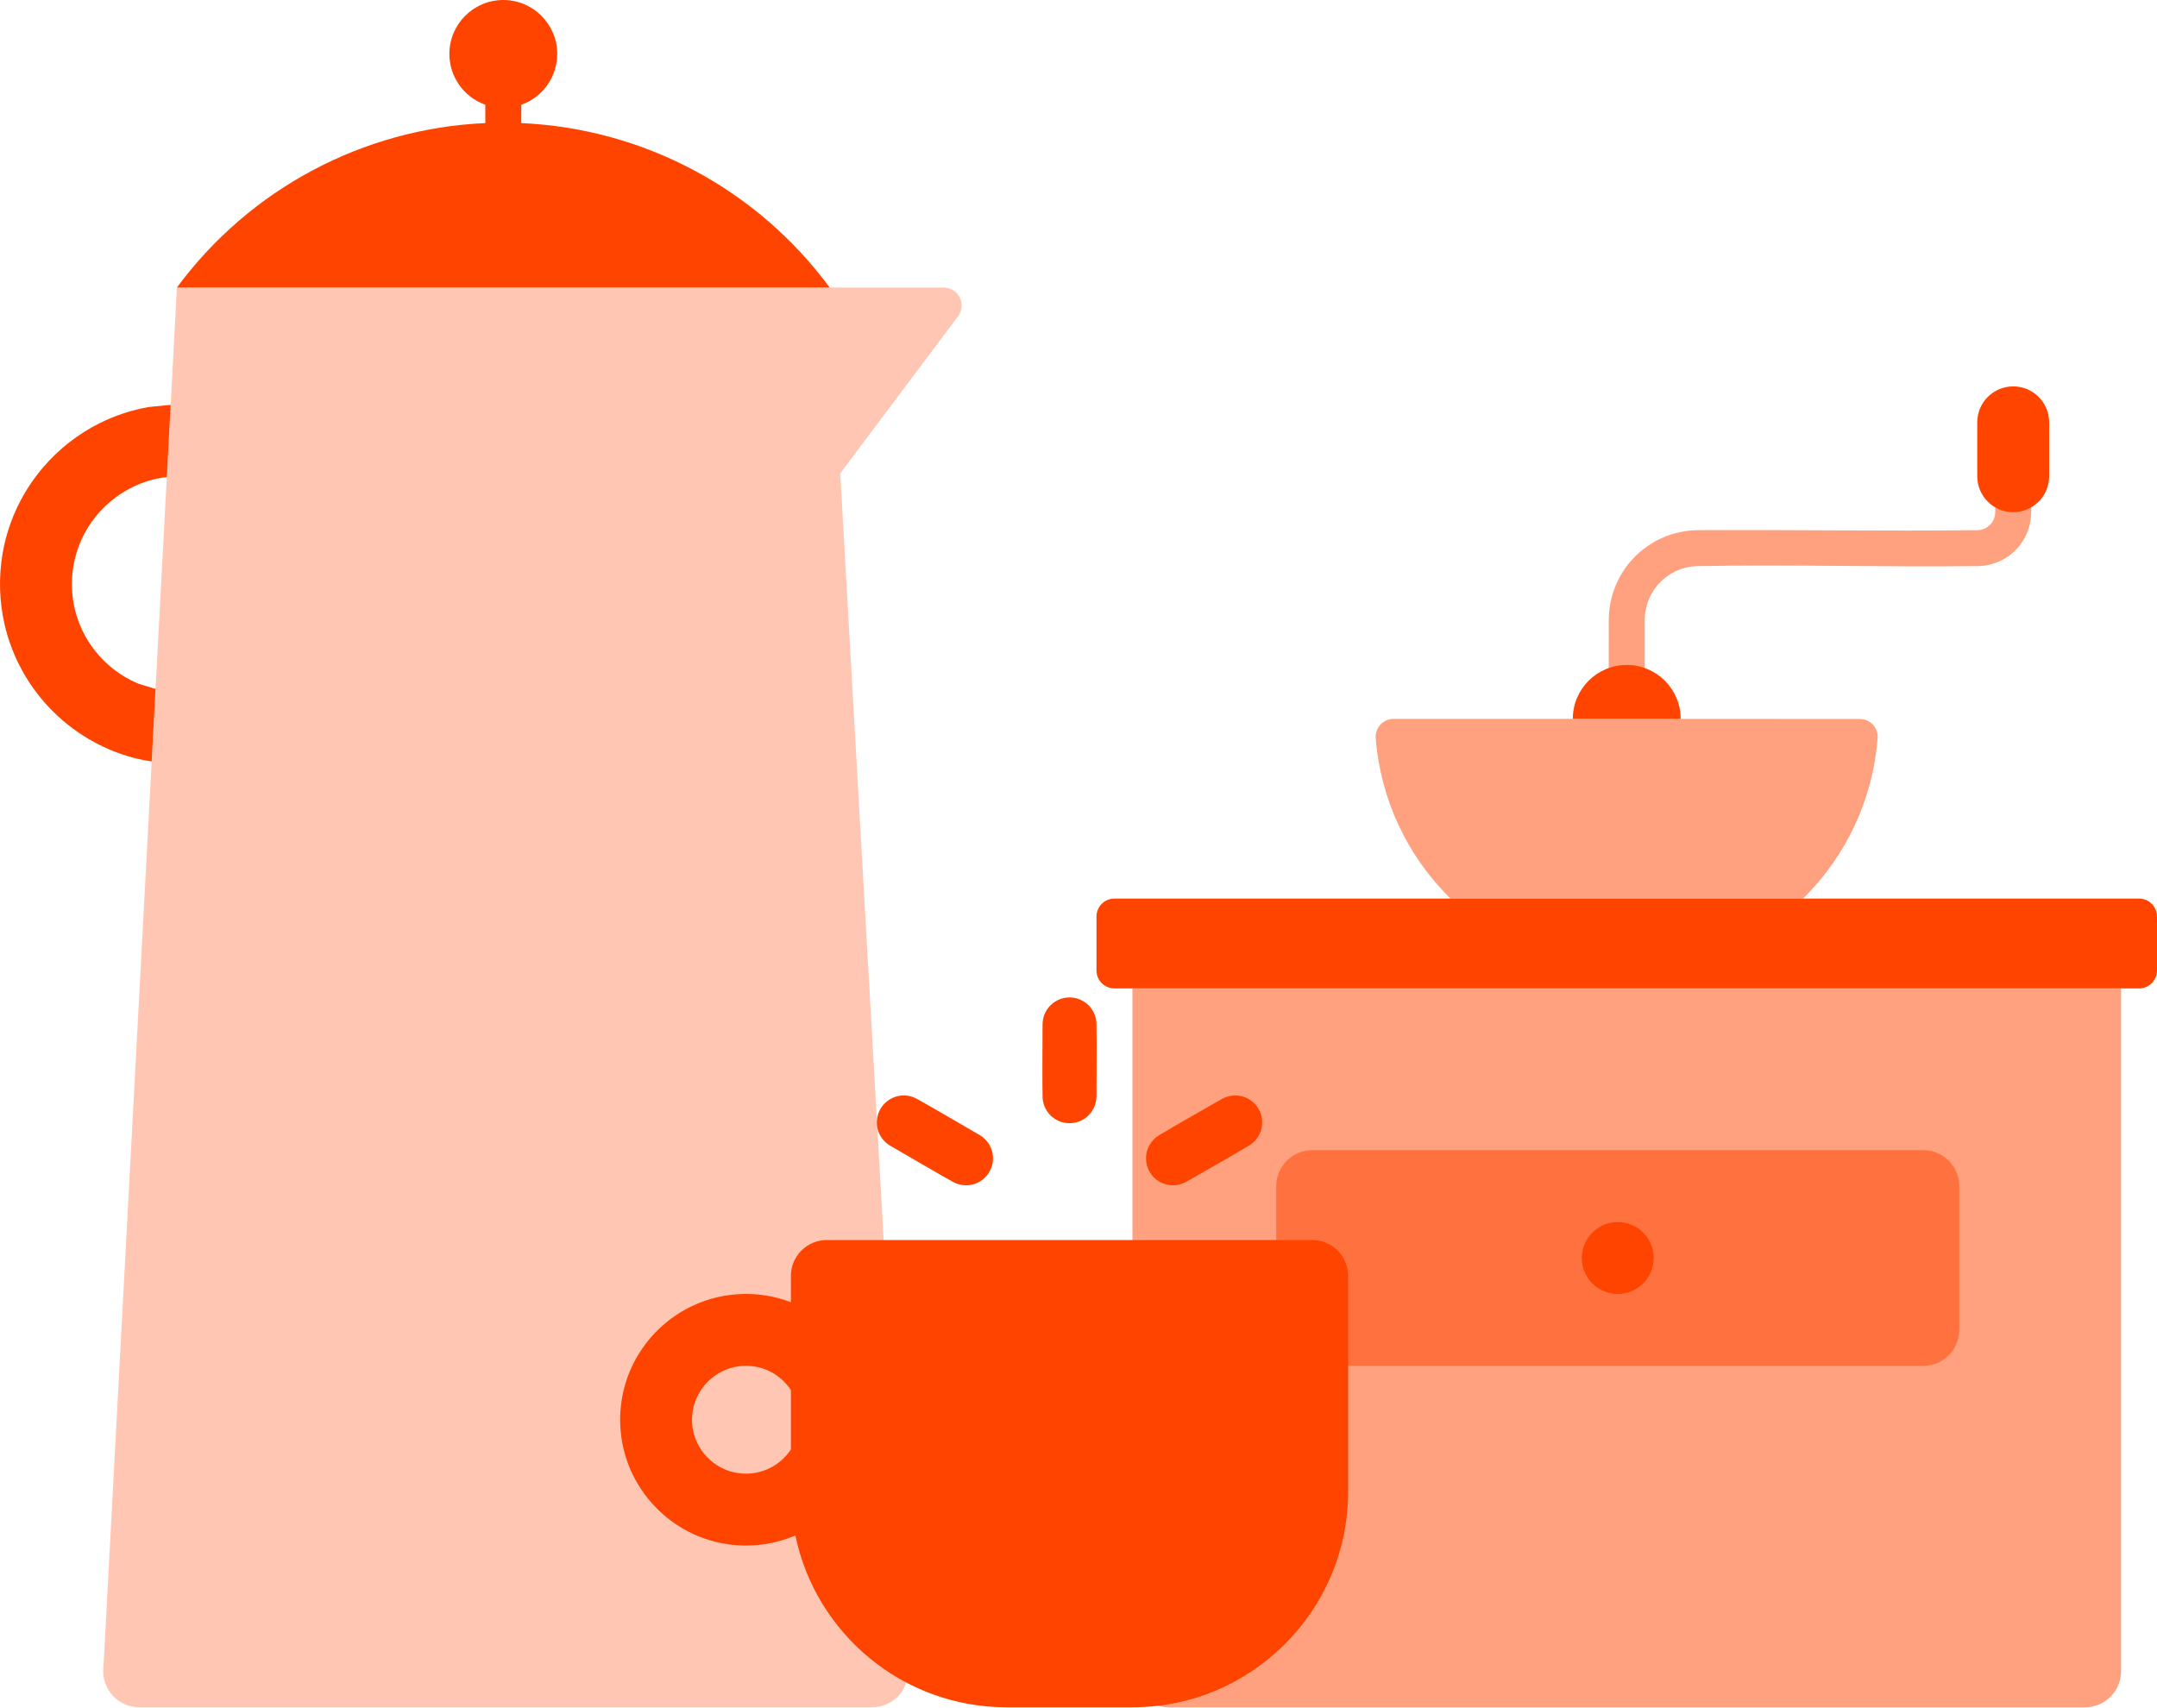
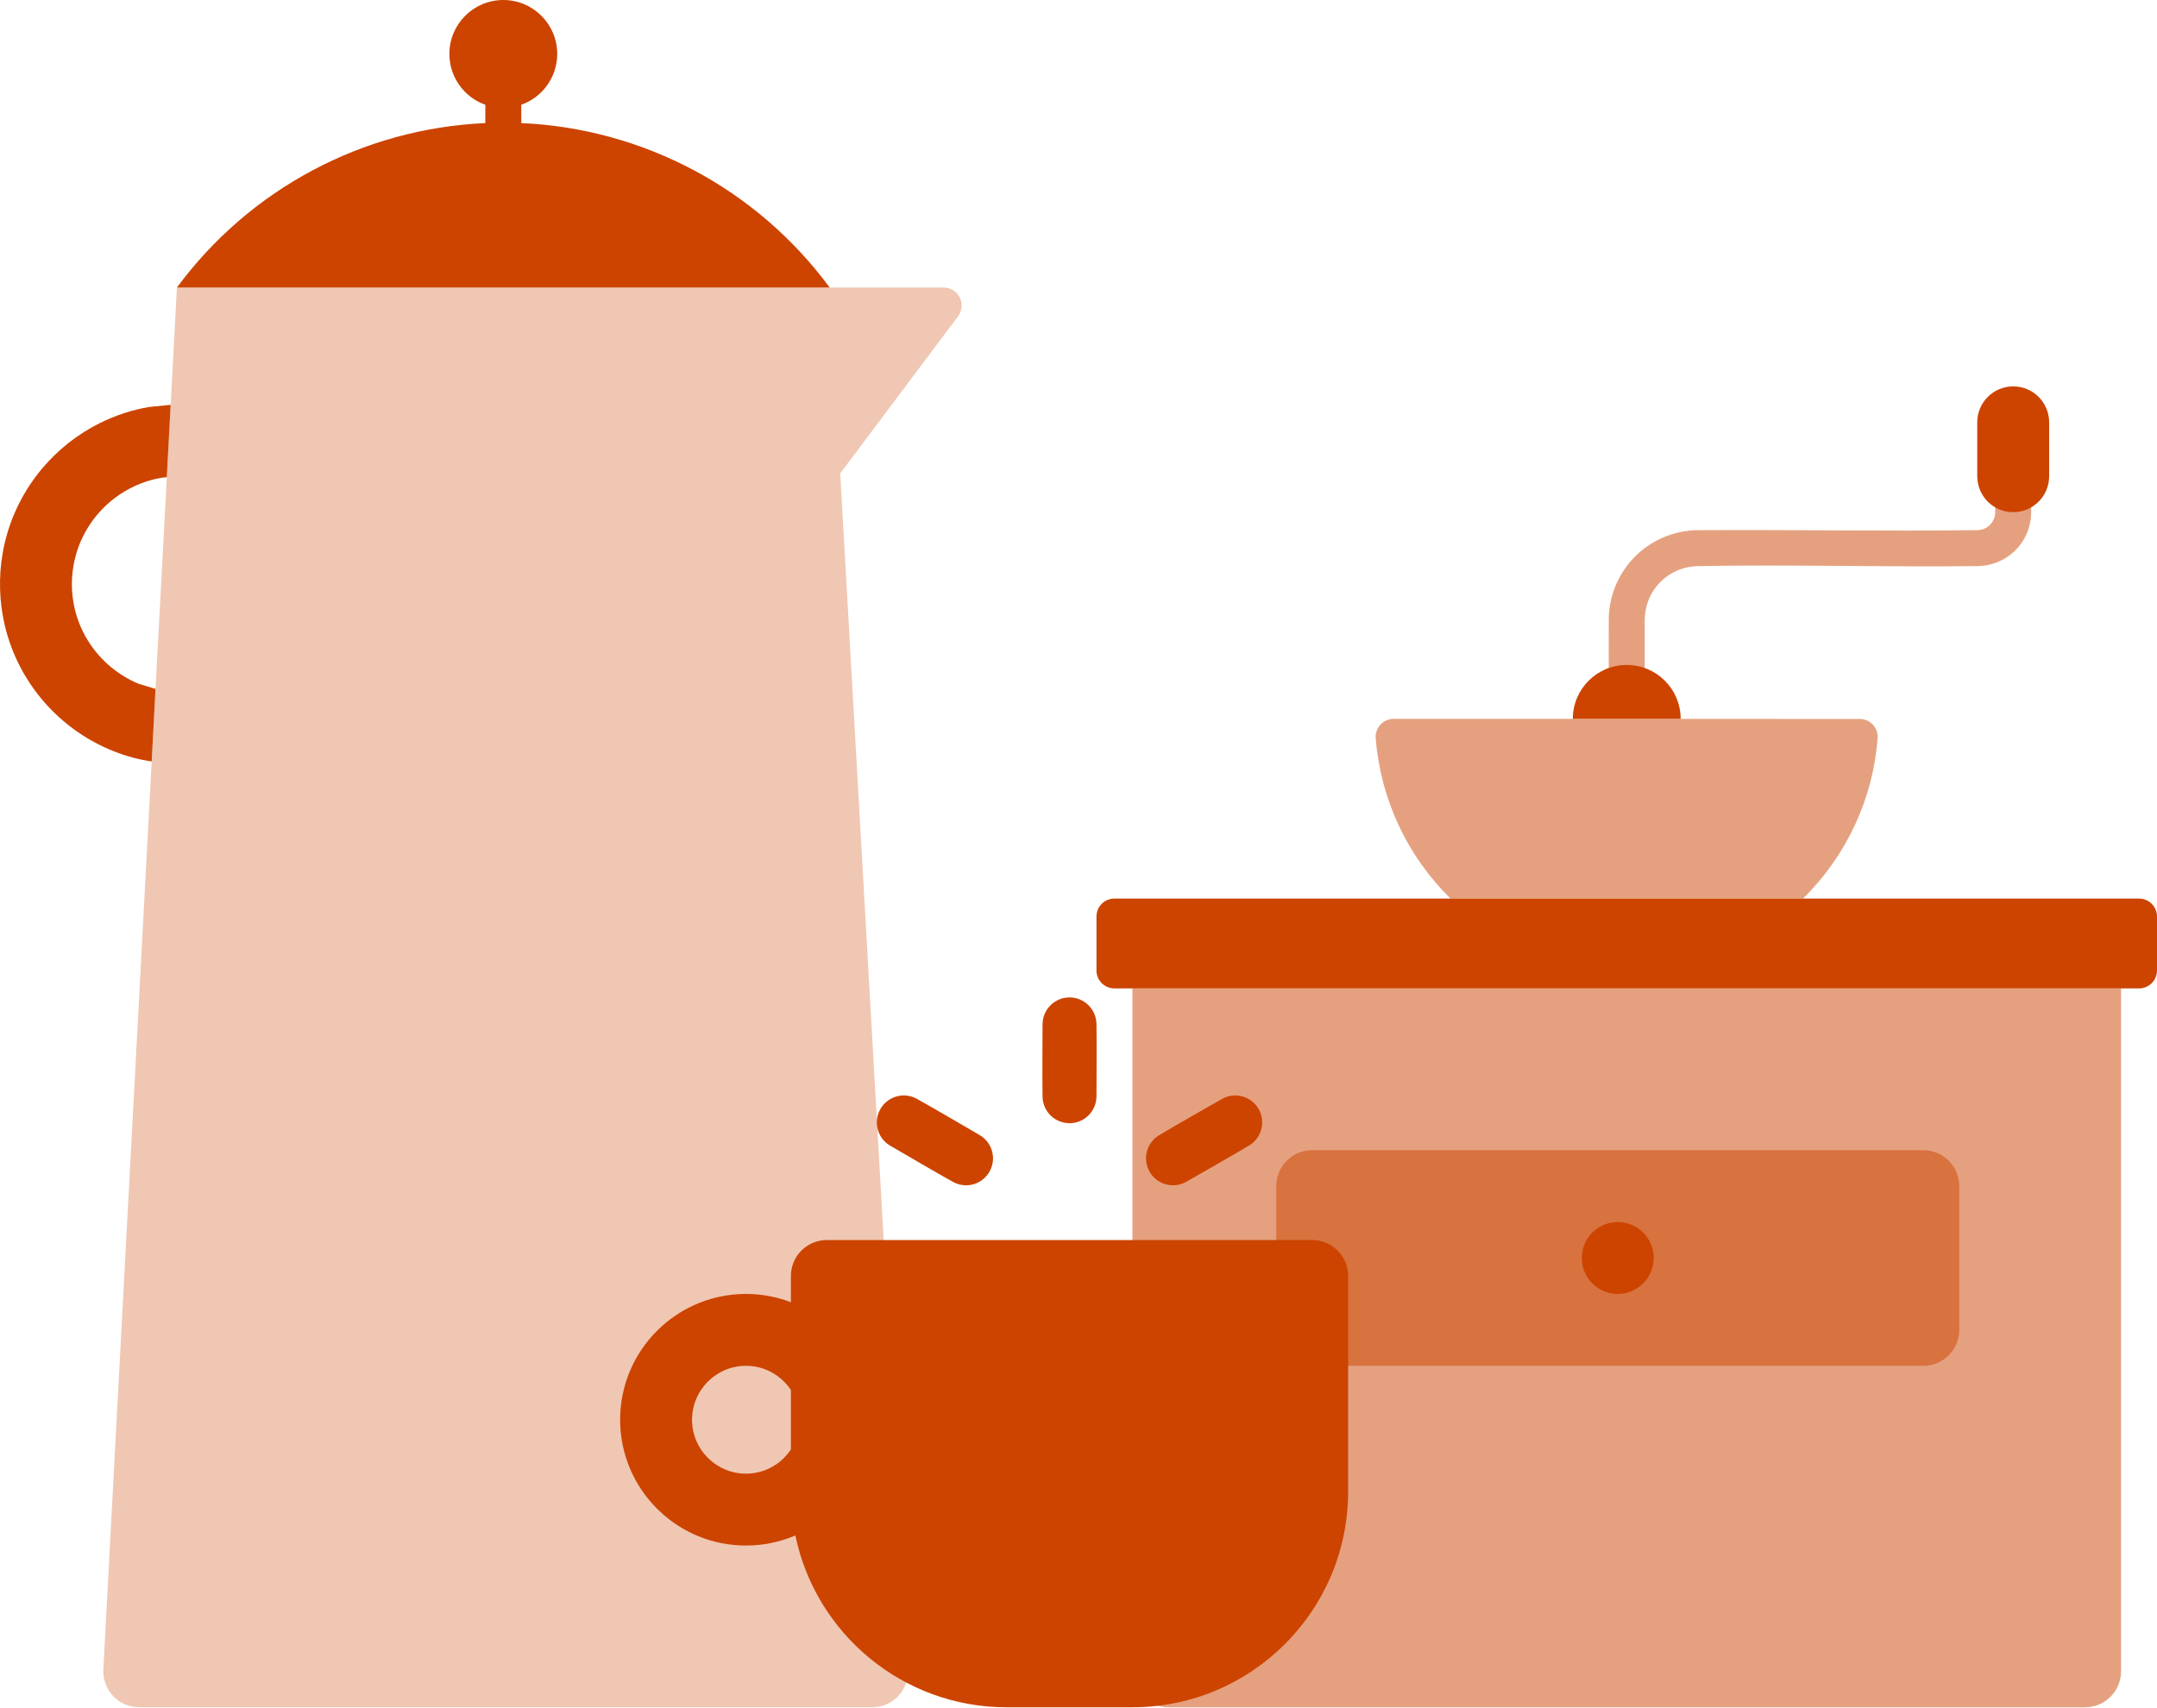
<svg xmlns="http://www.w3.org/2000/svg" viewBox="0 0 240 190" fill-rule="evenodd" clip-rule="evenodd" stroke-linejoin="round" stroke-miterlimit="1.414">
  <path fill="none" d="M0 0h240v190H0z" />
  <clipPath id="a">
    <path d="M0 0h240v190H0z" />
  </clipPath>
-   <g clip-path="url(#a)" fill="#f40">
+   <g clip-path="url(#a)" fill="#c40">
    <path d="M92.316 32H105a2 2 0 0 1 1.6 3.2L93.489 52.682m7.545 133.092A3.997 3.997 0 0 1 97.041 190H15.493a3.999 3.999 0 0 1-3.995-4.213L19.684 32h72.632l8.718 153.774z" fill-opacity=".3" />
    <path d="M18.989 45.055l-.429 8.057-.468.038c-1.09.174-2.154.5-3.154.967a12.12 12.12 0 0 0-3.917 2.927 12.032 12.032 0 0 0-2.023 3.159 12.065 12.065 0 0 0-.691 7.51c.252 1.091.66 2.146 1.207 3.123a12.103 12.103 0 0 0 5.957 5.28l1.835.55-.429 8.073a18.475 18.475 0 0 1-4.207-1.127c-.753-.3-1.488-.64-2.2-1.027a20.122 20.122 0 0 1-7.938-7.843 19.901 19.901 0 0 1-2.019-5.228 20.125 20.125 0 0 1-.222-7.929 19.876 19.876 0 0 1 1.378-4.59 20.027 20.027 0 0 1 3.054-4.898 20.145 20.145 0 0 1 6.392-5.017 19.896 19.896 0 0 1 5.47-1.789l2.404-.236zM54 11.658A6.006 6.006 0 0 1 50 6c0-3.311 2.689-6 6-6s6 2.689 6 6a6.006 6.006 0 0 1-4 5.658v2.04A45.116 45.116 0 0 1 92.316 32H19.684A45.116 45.116 0 0 1 54 13.698v-2.04z" />
    <path d="M218 132c0-2.208-1.792-4-4-4h-68c-2.208 0-4 1.792-4 4v16c0 2.208 1.792 4 4 4h68c2.208 0 4-1.792 4-4v-16z" fill-opacity=".5" />
    <path d="M236 110v76c0 2.208-1.792 4-4 4H130c-2.208 0-4-1.792-4-4v-76h110zm-35.389-10a28.027 28.027 0 0 0 8.309-17.88 1.987 1.987 0 0 0-1.982-2.106C198.147 80 163.853 80 155.062 80a2 2 0 0 0-1.997 2.121A28.12 28.12 0 0 0 161.389 100h39.222zM183 76h-4c0-2.375-.014-4.749.001-7.124a10.023 10.023 0 0 1 2.67-6.679 9.997 9.997 0 0 1 7.205-3.196c10.391-.063 20.783.128 31.173-.002.214-.008.424-.044.625-.116a2.018 2.018 0 0 0 1.192-1.163c.091-.235.131-.481.134-.733V53h4v4.012a6.046 6.046 0 0 1-.303 1.872 6.026 6.026 0 0 1-1.561 2.463 6.021 6.021 0 0 1-3.396 1.607 6.499 6.499 0 0 1-.591.044c-10.432.131-20.867-.19-31.298.004a6.145 6.145 0 0 0-1.874.349 6.04 6.04 0 0 0-2.375 1.567 6.024 6.024 0 0 0-1.251 2.059 6.123 6.123 0 0 0-.351 2.029V76z" fill-opacity=".5" />
    <path d="M180 136c2.208 0 4 1.792 4 4s-1.792 4-4 4-4-1.792-4-4 1.792-4 4-4zm58-36a2 2 0 0 1 2 2v6a2 2 0 0 1-2 2H124a2 2 0 0 1-2-2v-6a2 2 0 0 1 2-2h114zm-51-20a6 6 0 1 0-12 0h12zm33-33c0-2.208 1.792-4 4-4s4 1.792 4 4v6c0 2.208-1.792 4-4 4s-4-1.792-4-4v-6zM146 138c2.208 0 4 1.792 4 4v24c0 13.246-10.754 24-24 24h-14c-11.575 0-21.247-8.212-23.503-19.122l-.207.087A14.007 14.007 0 0 1 83 172c-1.81 0-3.614-.35-5.29-1.035a14.092 14.092 0 0 1-7.329-6.898 13.924 13.924 0 0 1-1.245-4.11 14.102 14.102 0 0 1 .115-4.606c.248-1.293.681-2.55 1.282-3.722a14.072 14.072 0 0 1 6.553-6.32 13.92 13.92 0 0 1 5.733-1.308h.362c.653.013 1.304.062 1.95.16.98.15 1.943.406 2.869.76V142c0-2.208 1.792-4 4-4h54zm-58 16.685a6.09 6.09 0 0 0-2.342-2.065 5.908 5.908 0 0 0-2.421-.615c-.106-.004-.211-.005-.316-.004a5.913 5.913 0 0 0-2.449.556 6.061 6.061 0 0 0-3.004 3.114 5.913 5.913 0 0 0-.428 1.632 5.94 5.94 0 0 0 .787 3.737 6.084 6.084 0 0 0 2.778 2.463c.729.319 1.52.486 2.315.496a5.99 5.99 0 0 0 2.343-.44A6.028 6.028 0 0 0 88 161.314v-6.629zm12.682-32.773c.242.014.48.049.714.116.204.059.398.142.586.24 2.356 1.313 4.672 2.695 7.007 4.044a3.016 3.016 0 0 1 .935.844 3.02 3.02 0 0 1 .54 2.145 3.027 3.027 0 0 1-1.448 2.192 2.983 2.983 0 0 1-1.647.414 3.003 3.003 0 0 1-1.3-.355c-2.356-1.313-4.672-2.696-7.008-4.044a2.996 2.996 0 0 1-1.445-3.169 2.993 2.993 0 0 1 .782-1.507c.251-.262.55-.477.877-.633a3.01 3.01 0 0 1 1.226-.289c.091 0 .09 0 .181.002zm36.817-.002a3.01 3.01 0 0 1 1.226.289 3.014 3.014 0 0 1 1.398 1.37 3.002 3.002 0 0 1-1.106 3.892c-2.315 1.384-4.671 2.698-7.006 4.047a3.034 3.034 0 0 1-1.199.387 3.018 3.018 0 0 1-2.128-.605 3.023 3.023 0 0 1-1.173-2.35 3.033 3.033 0 0 1 .464-1.634 3.027 3.027 0 0 1 .958-.948c2.315-1.383 4.67-2.698 7.006-4.046.159-.089.321-.167.493-.228.286-.102.583-.155.886-.172.091-.002.09-.002.181-.002zm-18.353-10.906c.325.021.642.083.946.202a3.02 3.02 0 0 1 1.72 1.748c.113.306.171.624.186.949.044 2.699.002 5.398.002 8.097a3.018 3.018 0 0 1-.931 2.172 3 3 0 0 1-5.067-2.075c-.044-2.699-.002-5.398-.002-8.097.006-.358.063-.71.188-1.046a3.022 3.022 0 0 1 1.811-1.782c.308-.109.627-.161.952-.172.098 0 .098 0 .195.004z" />
  </g>
</svg>
